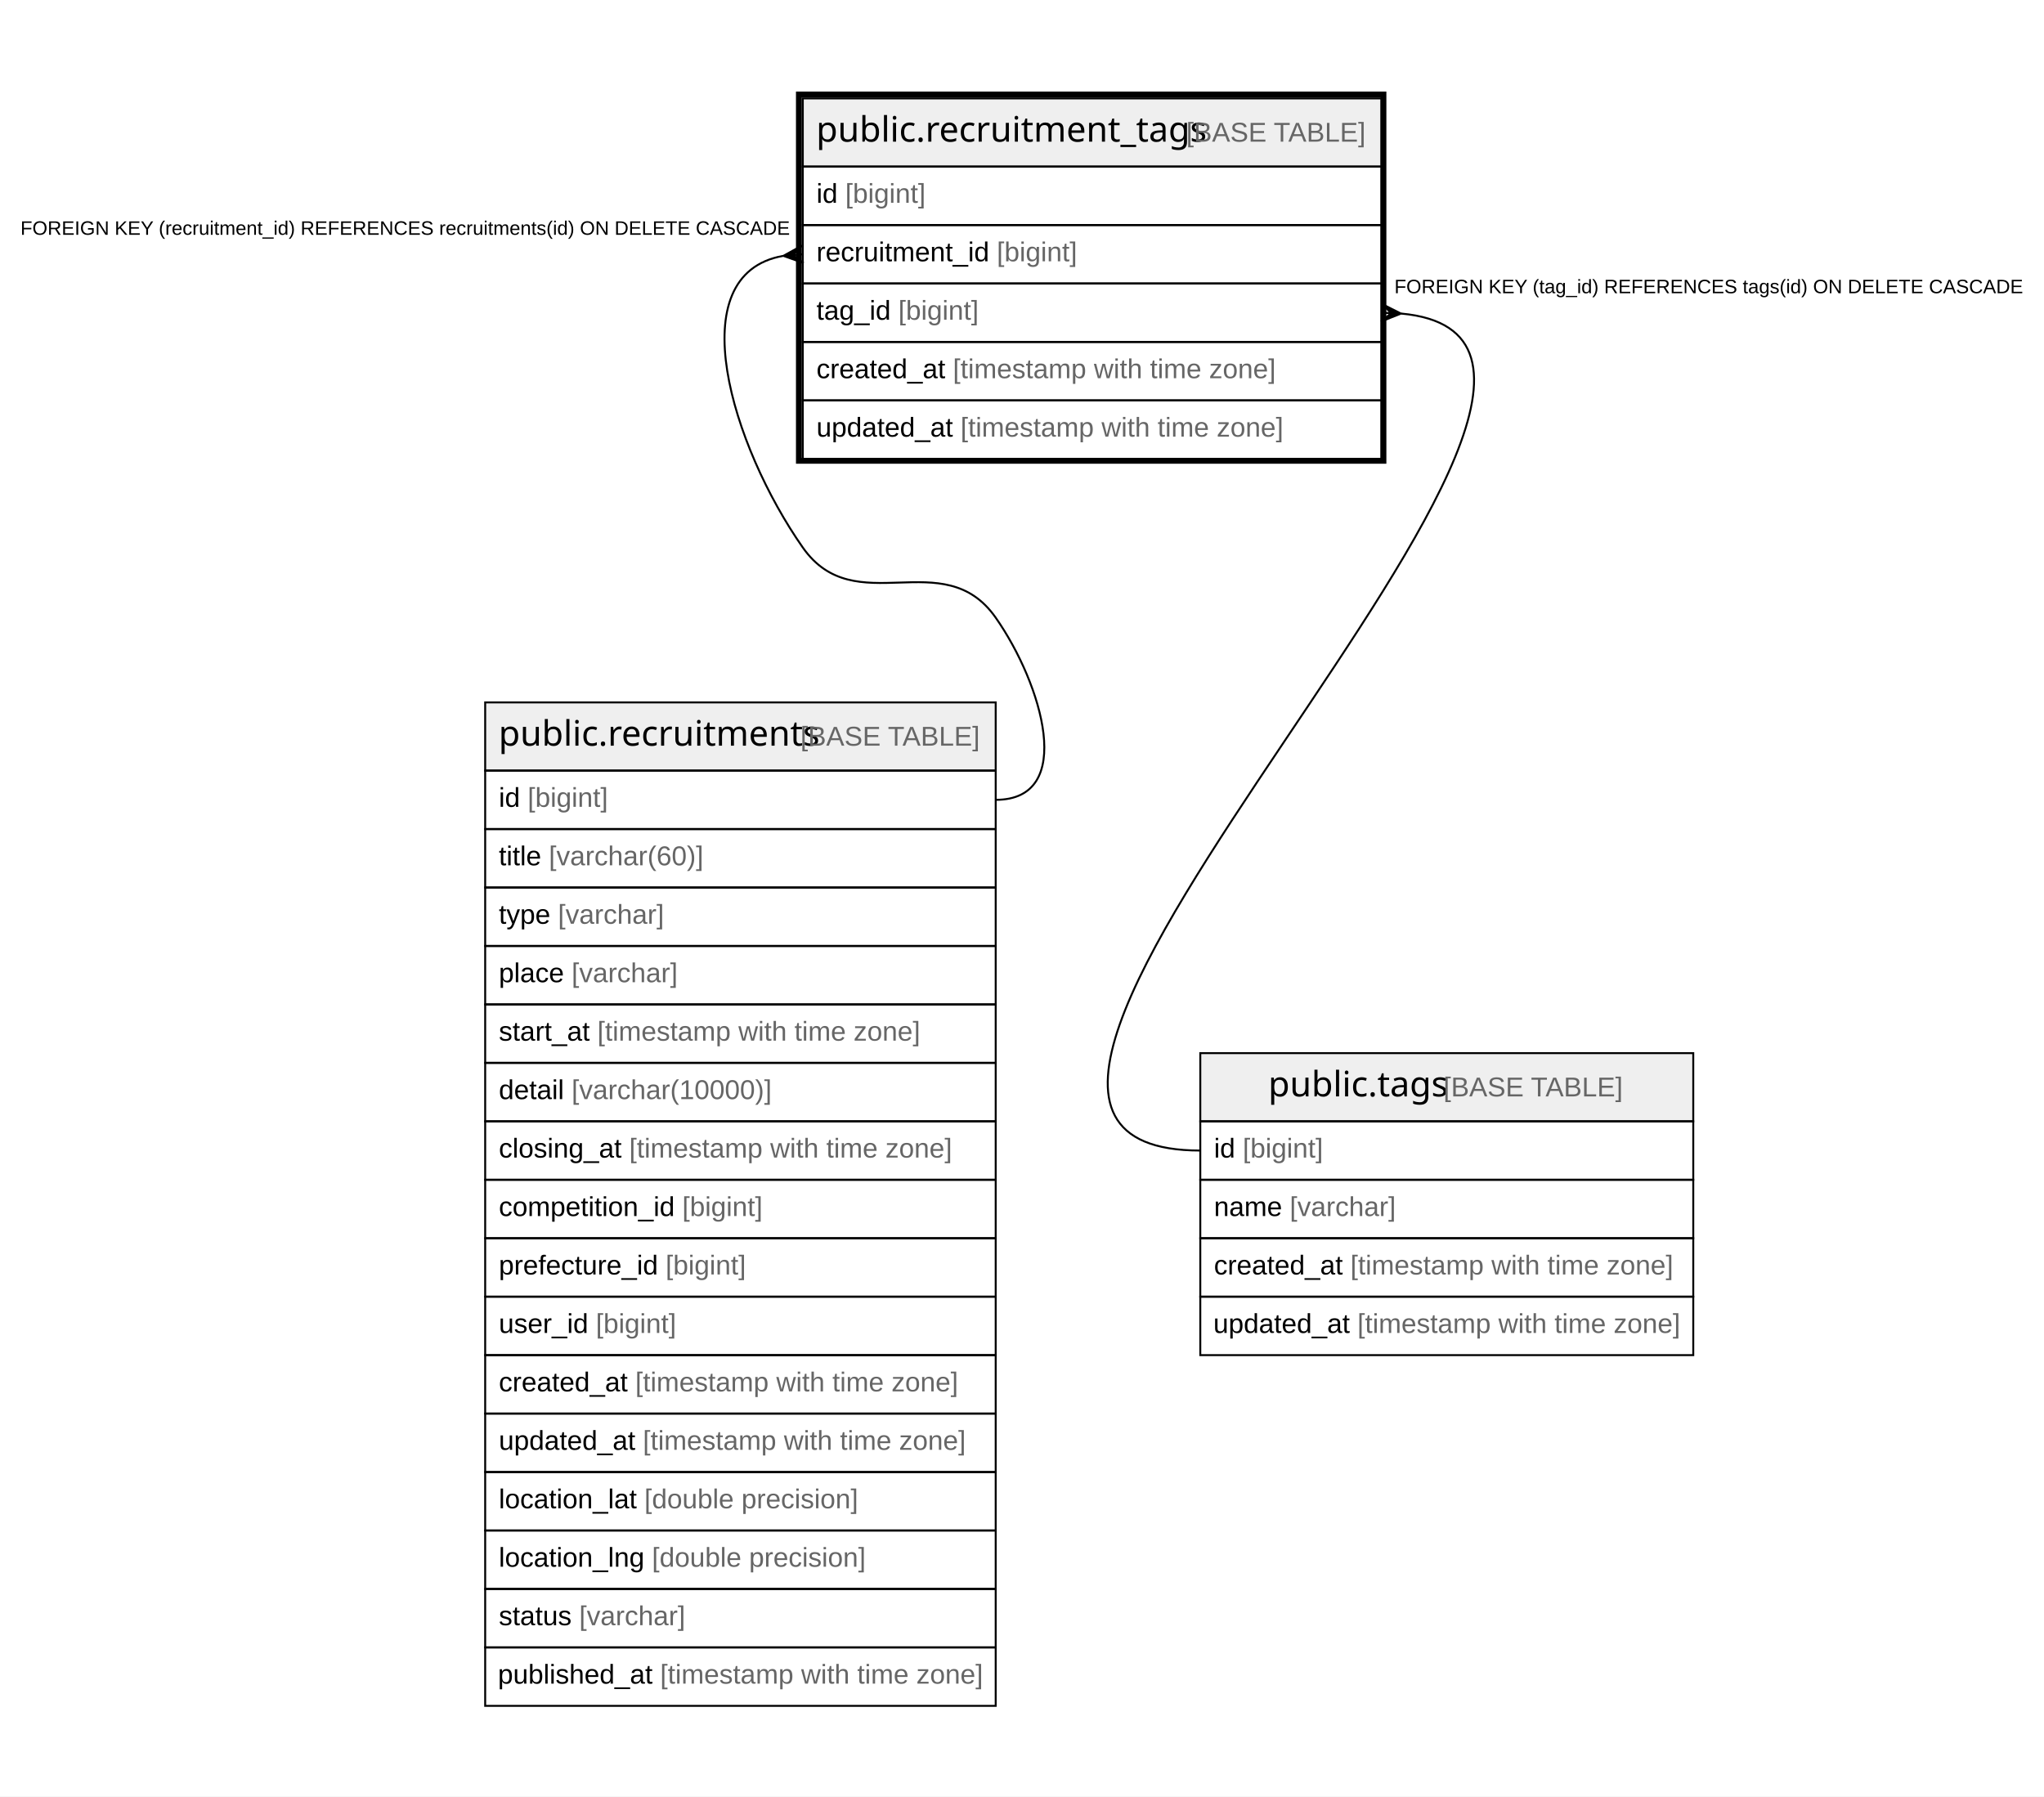
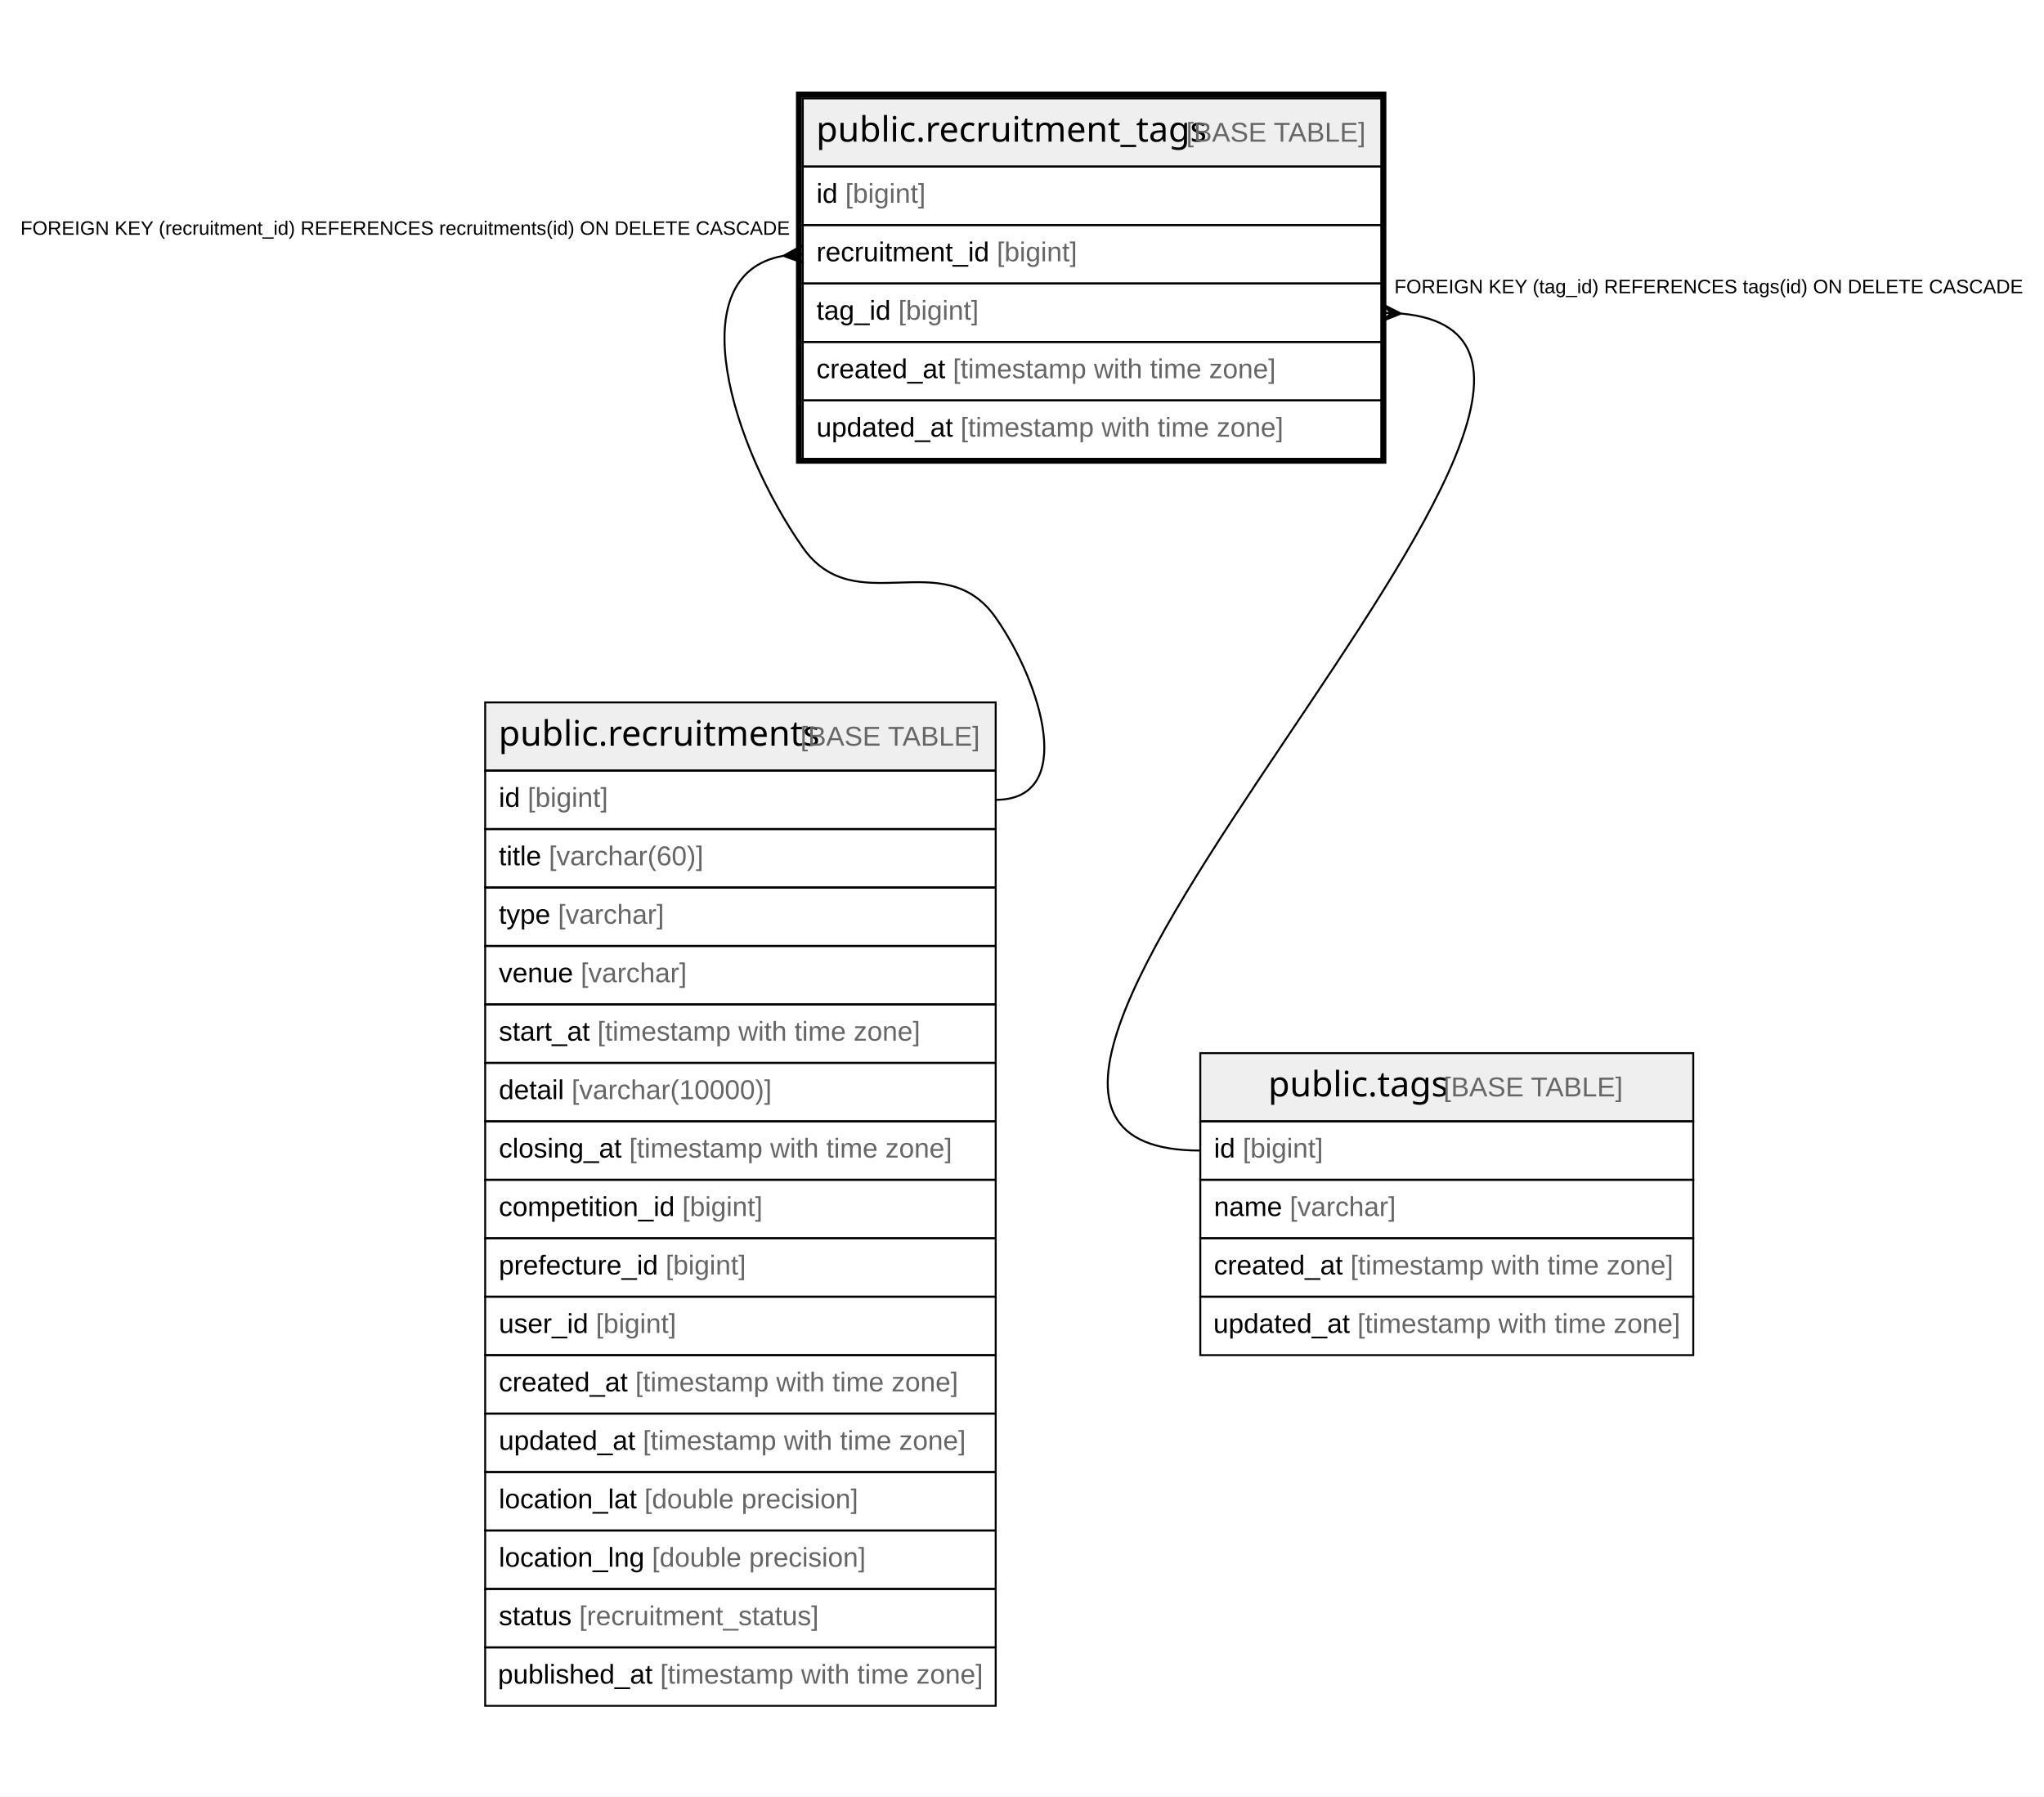
<svg xmlns="http://www.w3.org/2000/svg" width="1049pt" height="922pt" viewBox="0.00 0.00 1049.00 922.00">
  <g id="graph0" class="graph" transform="scale(1 1) rotate(0) translate(4 918)">
    <polygon fill="#ffffff" stroke="transparent" points="-4,4 -4,-918 1045,-918 1045,4 -4,4" />
    <g id="node1" class="node">
      <polygon fill="#efefef" stroke="transparent" points="408,-832.5 408,-867.5 705,-867.5 705,-832.5 408,-832.5" />
      <polygon fill="none" stroke="#000000" points="408,-832.5 408,-867.5 705,-867.5 705,-832.5 408,-832.5" />
      <text text-anchor="start" x="414.858" y="-845.3" font-family="Arial Bold" font-size="18.00" fill="#000000">public.recruitment_tags</text>
      <text text-anchor="start" x="600.888" y="-845.3" font-family="Arial" font-size="14.00" fill="#000000"> </text>
      <text text-anchor="start" x="604.779" y="-845.3" font-family="Arial" font-size="14.00" fill="#666666">[BASE TABLE]</text>
      <polygon fill="none" stroke="#000000" points="408,-802.5 408,-832.5 705,-832.5 705,-802.5 408,-802.5" />
      <text text-anchor="start" x="415" y="-813.9" font-family="Arial" font-size="14.00" fill="#000000">id </text>
      <text text-anchor="start" x="429.78" y="-813.9" font-family="Arial" font-size="14.00" fill="#666666">[bigint]</text>
      <polygon fill="none" stroke="#000000" points="408,-772.5 408,-802.5 705,-802.5 705,-772.5 408,-772.5" />
      <text text-anchor="start" x="415" y="-783.9" font-family="Arial" font-size="14.00" fill="#000000">recruitment_id </text>
      <text text-anchor="start" x="507.562" y="-783.9" font-family="Arial" font-size="14.00" fill="#666666">[bigint]</text>
      <polygon fill="none" stroke="#000000" points="408,-742.5 408,-772.5 705,-772.5 705,-742.5 408,-742.5" />
      <text text-anchor="start" x="415" y="-753.9" font-family="Arial" font-size="14.00" fill="#000000">tag_id </text>
      <text text-anchor="start" x="457.018" y="-753.9" font-family="Arial" font-size="14.00" fill="#666666">[bigint]</text>
      <polygon fill="none" stroke="#000000" points="408,-712.5 408,-742.5 705,-742.5 705,-712.5 408,-712.5" />
      <text text-anchor="start" x="415" y="-723.9" font-family="Arial" font-size="14.00" fill="#000000">created_at </text>
      <text text-anchor="start" x="485.028" y="-723.9" font-family="Arial" font-size="14.00" fill="#666666">[timestamp with time zone]</text>
      <polygon fill="none" stroke="#000000" points="408,-682.5 408,-712.5 705,-712.5 705,-682.5 408,-682.5" />
      <text text-anchor="start" x="415" y="-693.9" font-family="Arial" font-size="14.00" fill="#000000">updated_at </text>
      <text text-anchor="start" x="488.933" y="-693.9" font-family="Arial" font-size="14.00" fill="#666666">[timestamp with time zone]</text>
      <polygon fill="none" stroke="#000000" stroke-width="3" points="406,-681.5 406,-869.5 706,-869.5 706,-681.5 406,-681.5" />
    </g>
    <g id="node2" class="node">
      <polygon fill="#efefef" stroke="transparent" points="245,-522.5 245,-557.5 507,-557.5 507,-522.5 245,-522.5" />
      <polygon fill="none" stroke="#000000" points="245,-522.5 245,-557.5 507,-557.5 507,-522.5 245,-522.5" />
      <text text-anchor="start" x="251.869" y="-535.3" font-family="Arial Bold" font-size="18.00" fill="#000000">public.recruitments</text>
      <text text-anchor="start" x="402.878" y="-535.3" font-family="Arial" font-size="14.00" fill="#000000"> </text>
      <text text-anchor="start" x="406.768" y="-535.3" font-family="Arial" font-size="14.00" fill="#666666">[BASE TABLE]</text>
      <polygon fill="none" stroke="#000000" points="245,-492.5 245,-522.5 507,-522.5 507,-492.5 245,-492.5" />
      <text text-anchor="start" x="252" y="-503.9" font-family="Arial" font-size="14.00" fill="#000000">id </text>
      <text text-anchor="start" x="266.78" y="-503.9" font-family="Arial" font-size="14.00" fill="#666666">[bigint]</text>
      <polygon fill="none" stroke="#000000" points="245,-462.5 245,-492.5 507,-492.5 507,-462.5 245,-462.5" />
      <text text-anchor="start" x="252" y="-473.9" font-family="Arial" font-size="14.00" fill="#000000">title </text>
      <text text-anchor="start" x="277.668" y="-473.9" font-family="Arial" font-size="14.00" fill="#666666">[varchar(60)]</text>
      <polygon fill="none" stroke="#000000" points="245,-432.5 245,-462.5 507,-462.5 507,-432.5 245,-432.5" />
      <text text-anchor="start" x="252" y="-443.9" font-family="Arial" font-size="14.00" fill="#000000">type </text>
      <text text-anchor="start" x="282.346" y="-443.9" font-family="Arial" font-size="14.00" fill="#666666">[varchar]</text>
      <polygon fill="none" stroke="#000000" points="245,-402.5 245,-432.5 507,-432.5 507,-402.5 245,-402.5" />
-       <text text-anchor="start" x="252" y="-413.9" font-family="Arial" font-size="14.00" fill="#000000">place </text>
-       <text text-anchor="start" x="289.345" y="-413.9" font-family="Arial" font-size="14.00" fill="#666666">[varchar]</text>
+       <text text-anchor="start" x="252" y="-413.9" font-family="Arial" font-size="14.00" fill="#000000">venue </text>
+       <text text-anchor="start" x="294.021" y="-413.9" font-family="Arial" font-size="14.00" fill="#666666">[varchar]</text>
      <polygon fill="none" stroke="#000000" points="245,-372.5 245,-402.5 507,-402.5 507,-372.5 245,-372.5" />
      <text text-anchor="start" x="252" y="-383.9" font-family="Arial" font-size="14.00" fill="#000000">start_at </text>
      <text text-anchor="start" x="302.571" y="-383.9" font-family="Arial" font-size="14.00" fill="#666666">[timestamp with time zone]</text>
      <polygon fill="none" stroke="#000000" points="245,-342.5 245,-372.5 507,-372.5 507,-342.5 245,-342.5" />
      <text text-anchor="start" x="252" y="-353.9" font-family="Arial" font-size="14.00" fill="#000000">detail </text>
      <text text-anchor="start" x="289.342" y="-353.9" font-family="Arial" font-size="14.00" fill="#666666">[varchar(10000)]</text>
      <polygon fill="none" stroke="#000000" points="245,-312.5 245,-342.5 507,-342.5 507,-312.5 245,-312.5" />
      <text text-anchor="start" x="252" y="-323.9" font-family="Arial" font-size="14.00" fill="#000000">closing_at </text>
      <text text-anchor="start" x="318.907" y="-323.9" font-family="Arial" font-size="14.00" fill="#666666">[timestamp with time zone]</text>
      <polygon fill="none" stroke="#000000" points="245,-282.5 245,-312.5 507,-312.5 507,-282.5 245,-282.5" />
      <text text-anchor="start" x="252" y="-293.9" font-family="Arial" font-size="14.00" fill="#000000">competition_id </text>
      <text text-anchor="start" x="346.13" y="-293.9" font-family="Arial" font-size="14.00" fill="#666666">[bigint]</text>
      <polygon fill="none" stroke="#000000" points="245,-252.5 245,-282.5 507,-282.5 507,-252.5 245,-252.5" />
      <text text-anchor="start" x="252" y="-263.9" font-family="Arial" font-size="14.00" fill="#000000">prefecture_id </text>
      <text text-anchor="start" x="337.578" y="-263.9" font-family="Arial" font-size="14.00" fill="#666666">[bigint]</text>
      <polygon fill="none" stroke="#000000" points="245,-222.5 245,-252.5 507,-252.5 507,-222.5 245,-222.5" />
      <text text-anchor="start" x="252" y="-233.9" font-family="Arial" font-size="14.00" fill="#000000">user_id </text>
      <text text-anchor="start" x="301.788" y="-233.9" font-family="Arial" font-size="14.00" fill="#666666">[bigint]</text>
      <polygon fill="none" stroke="#000000" points="245,-192.5 245,-222.5 507,-222.5 507,-192.5 245,-192.5" />
      <text text-anchor="start" x="252" y="-203.9" font-family="Arial" font-size="14.00" fill="#000000">created_at </text>
      <text text-anchor="start" x="322.028" y="-203.9" font-family="Arial" font-size="14.00" fill="#666666">[timestamp with time zone]</text>
      <polygon fill="none" stroke="#000000" points="245,-162.5 245,-192.5 507,-192.5 507,-162.5 245,-162.5" />
      <text text-anchor="start" x="252" y="-173.9" font-family="Arial" font-size="14.00" fill="#000000">updated_at </text>
      <text text-anchor="start" x="325.933" y="-173.9" font-family="Arial" font-size="14.00" fill="#666666">[timestamp with time zone]</text>
      <polygon fill="none" stroke="#000000" points="245,-132.5 245,-162.5 507,-162.5 507,-132.5 245,-132.5" />
      <text text-anchor="start" x="252" y="-143.9" font-family="Arial" font-size="14.00" fill="#000000">location_lat </text>
      <text text-anchor="start" x="326.687" y="-143.9" font-family="Arial" font-size="14.00" fill="#666666">[double precision]</text>
      <polygon fill="none" stroke="#000000" points="245,-102.5 245,-132.5 507,-132.5 507,-102.5 245,-102.5" />
      <text text-anchor="start" x="252" y="-113.9" font-family="Arial" font-size="14.00" fill="#000000">location_lng </text>
      <text text-anchor="start" x="330.579" y="-113.9" font-family="Arial" font-size="14.00" fill="#666666">[double precision]</text>
      <polygon fill="none" stroke="#000000" points="245,-72.5 245,-102.5 507,-102.5 507,-72.5 245,-72.5" />
      <text text-anchor="start" x="252" y="-83.9" font-family="Arial" font-size="14.00" fill="#000000">status </text>
-       <text text-anchor="start" x="293.237" y="-83.9" font-family="Arial" font-size="14.00" fill="#666666">[varchar]</text>
+       <text text-anchor="start" x="293.237" y="-83.9" font-family="Arial" font-size="14.00" fill="#666666">[recruitment_status]</text>
      <polygon fill="none" stroke="#000000" points="245,-42.5 245,-72.5 507,-72.5 507,-42.5 245,-42.5" />
      <text text-anchor="start" x="251.53" y="-53.9" font-family="Arial" font-size="14.00" fill="#000000">published_at </text>
      <text text-anchor="start" x="334.785" y="-53.9" font-family="Arial" font-size="14.00" fill="#666666">[timestamp with time zone]</text>
    </g>
    <g id="edge1" class="edge">
      <path fill="none" stroke="#000000" d="M397.868,-786.664C344.259,-777.154 371.725,-688.79 408,-637 434.86,-598.652 480.14,-639.348 507,-601 530.84,-566.963 548.556,-507.5 507,-507.5" />
      <polygon fill="#000000" stroke="#000000" points="398.034,-786.677 407.63,-791.985 403.017,-787.089 408,-787.5 408,-787.5 408,-787.5 403.017,-787.089 408.37,-783.015 398.034,-786.677 398.034,-786.677" />
      <text text-anchor="start" x="6.5" y="-797.5" font-family="Arial" font-size="10.00" fill="#000000">FOREIGN KEY (recruitment_id) REFERENCES recruitments(id) ON DELETE CASCADE</text>
    </g>
    <g id="node3" class="node">
      <polygon fill="#efefef" stroke="transparent" points="612,-342.5 612,-377.5 865,-377.5 865,-342.5 612,-342.5" />
      <polygon fill="none" stroke="#000000" points="612,-342.5 612,-377.5 865,-377.5 865,-342.5 612,-342.5" />
      <text text-anchor="start" x="646.861" y="-355.3" font-family="Arial Bold" font-size="18.00" fill="#000000">public.tags</text>
      <text text-anchor="start" x="732.885" y="-355.3" font-family="Arial" font-size="14.00" fill="#000000"> </text>
      <text text-anchor="start" x="736.776" y="-355.3" font-family="Arial" font-size="14.00" fill="#666666">[BASE TABLE]</text>
      <polygon fill="none" stroke="#000000" points="612,-312.5 612,-342.5 865,-342.5 865,-312.5 612,-312.5" />
      <text text-anchor="start" x="619" y="-323.9" font-family="Arial" font-size="14.00" fill="#000000">id </text>
      <text text-anchor="start" x="633.78" y="-323.9" font-family="Arial" font-size="14.00" fill="#666666">[bigint]</text>
      <polygon fill="none" stroke="#000000" points="612,-282.5 612,-312.5 865,-312.5 865,-282.5 612,-282.5" />
      <text text-anchor="start" x="619" y="-293.9" font-family="Arial" font-size="14.00" fill="#000000">name </text>
      <text text-anchor="start" x="657.899" y="-293.9" font-family="Arial" font-size="14.00" fill="#666666">[varchar]</text>
      <polygon fill="none" stroke="#000000" points="612,-252.5 612,-282.5 865,-282.5 865,-252.5 612,-252.5" />
      <text text-anchor="start" x="619" y="-263.9" font-family="Arial" font-size="14.00" fill="#000000">created_at </text>
      <text text-anchor="start" x="689.028" y="-263.9" font-family="Arial" font-size="14.00" fill="#666666">[timestamp with time zone]</text>
      <polygon fill="none" stroke="#000000" points="612,-222.5 612,-252.5 865,-252.5 865,-222.5 612,-222.5" />
      <text text-anchor="start" x="618.692" y="-233.9" font-family="Arial" font-size="14.00" fill="#000000">updated_at </text>
      <text text-anchor="start" x="692.624" y="-233.9" font-family="Arial" font-size="14.00" fill="#666666">[timestamp with time zone]</text>
    </g>
    <g id="edge2" class="edge">
      <path fill="none" stroke="#000000" d="M715.191,-757.061C882.801,-741.691 420.098,-327.5 612,-327.5" />
      <polygon fill="#000000" stroke="#000000" points="714.991,-757.07 704.807,-753.004 709.995,-757.285 705,-757.5 705,-757.5 705,-757.5 709.995,-757.285 705.193,-761.996 714.991,-757.07 714.991,-757.07" />
      <text text-anchor="start" x="711.604" y="-767.5" font-family="Arial" font-size="10.00" fill="#000000">FOREIGN KEY (tag_id) REFERENCES tags(id) ON DELETE CASCADE</text>
    </g>
  </g>
</svg>
